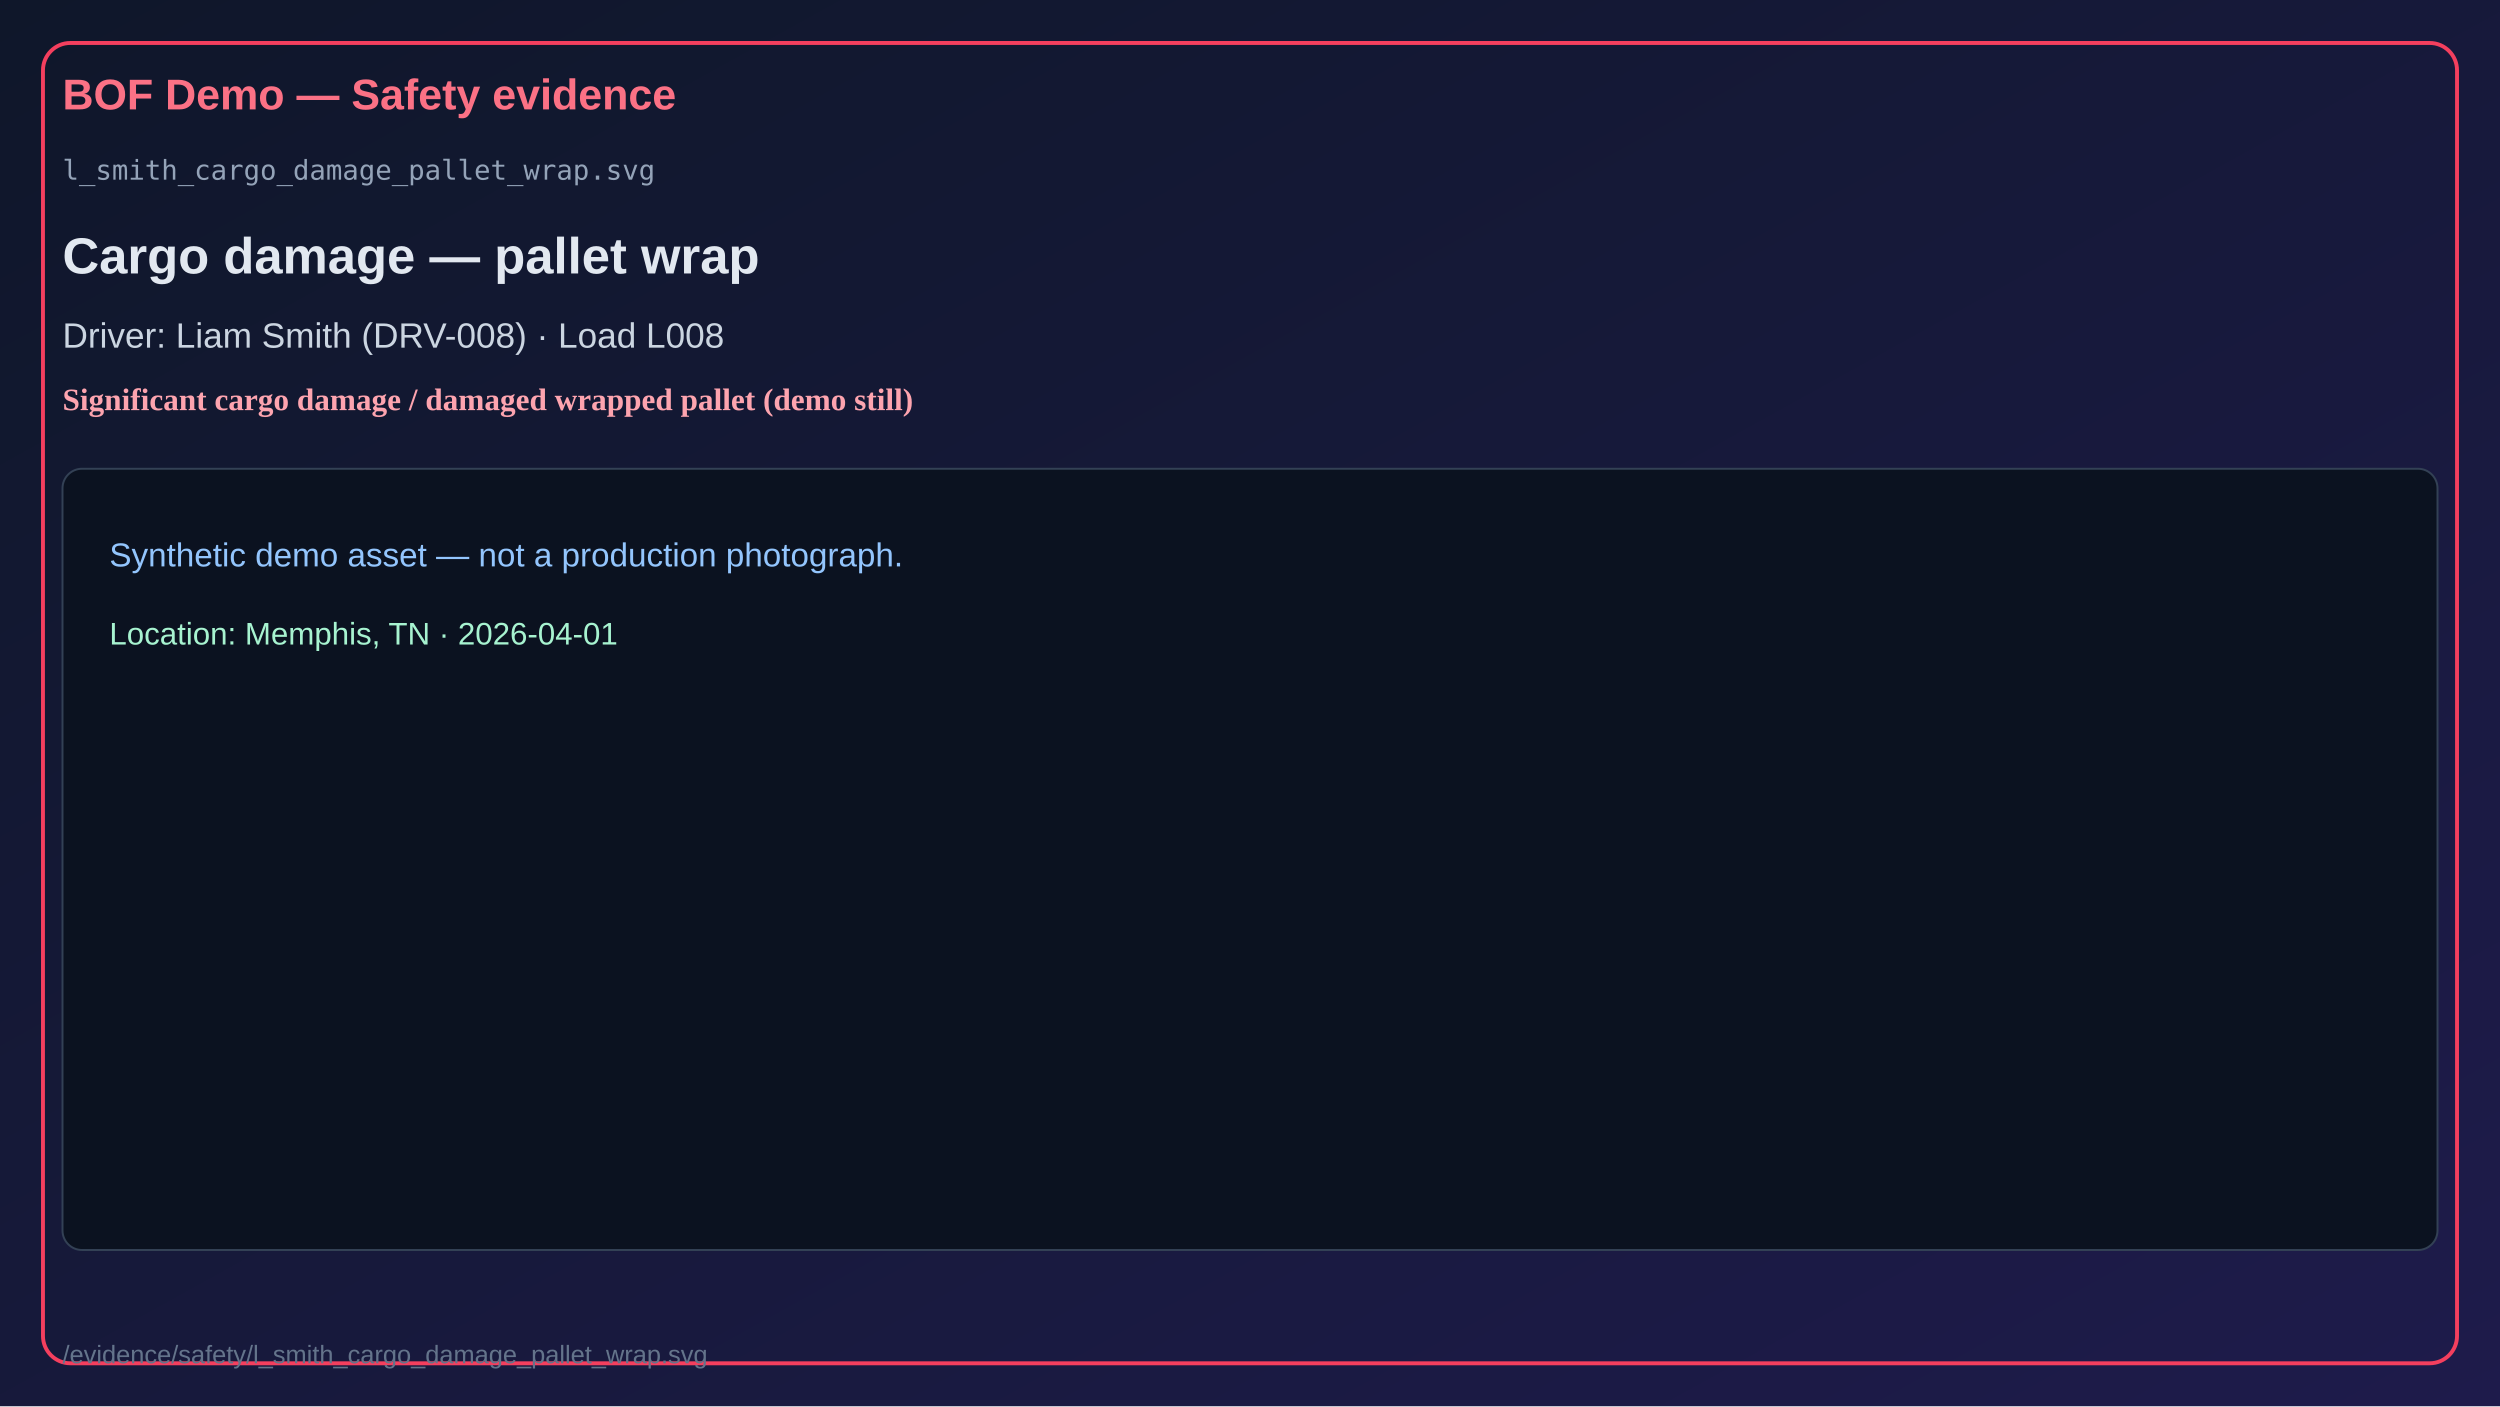
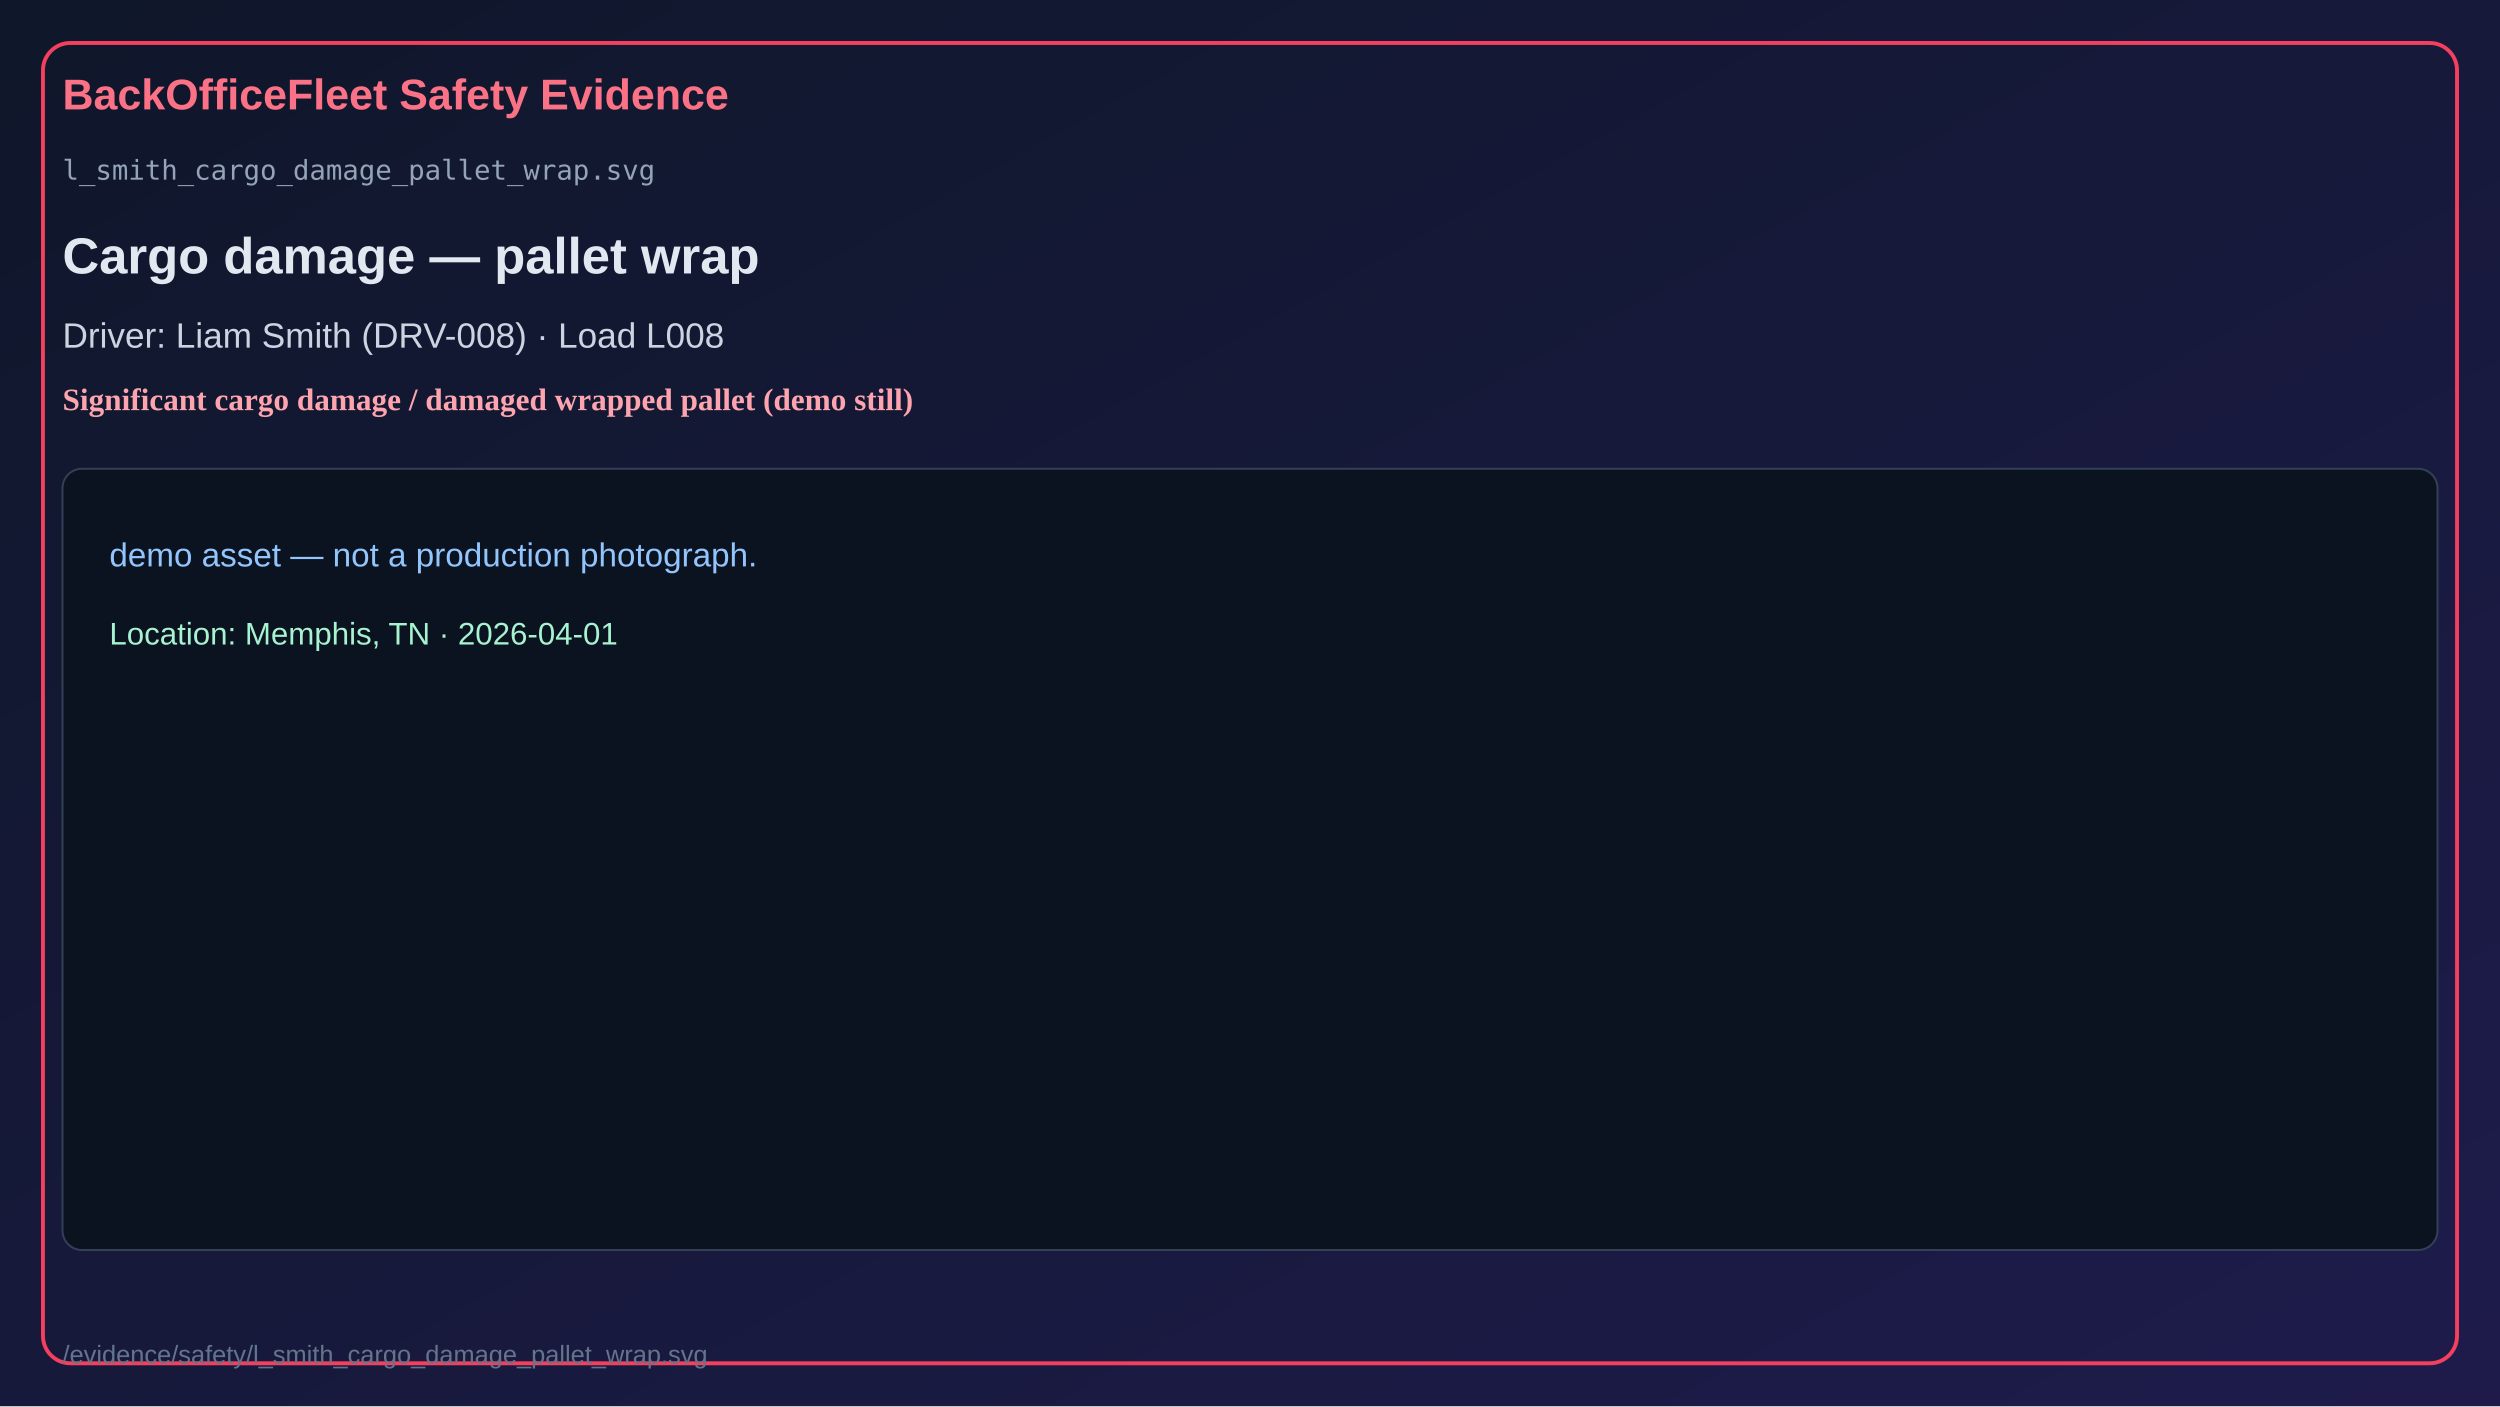
<svg xmlns="http://www.w3.org/2000/svg" width="1280" height="720" viewBox="0 0 1280 720">
  <defs>
    <linearGradient id="bg" x1="0" y1="0" x2="1" y2="1">
      <stop offset="0%" stop-color="#0f172a" />
      <stop offset="100%" stop-color="#1e1b4b" />
    </linearGradient>
  </defs>
  <rect width="1280" height="720" fill="url(#bg)" />
  <rect x="22" y="22" width="1236" height="676" rx="14" fill="none" stroke="#f43f5e" stroke-width="2" />
-   <text x="32" y="56" fill="#fb7185" font-size="22" font-family="Segoe UI, Arial" font-weight="700">BOF Demo — Safety evidence</text>
+   <text x="32" y="56" fill="#fb7185" font-size="22" font-family="Segoe UI, Arial" font-weight="700">BackOfficeFleet Safety Evidence</text>
  <text x="32" y="92" fill="#94a3b8" font-size="14" font-family="Consolas, monospace">l_smith_cargo_damage_pallet_wrap.svg</text>
  <text x="32" y="140" fill="#e2e8f0" font-size="26" font-family="Segoe UI, Arial" font-weight="600">Cargo damage — pallet wrap</text>
  <text x="32" y="178" fill="#cbd5e1" font-size="18" font-family="Segoe UI, Arial">Driver: Liam Smith (DRV-008) · Load L008</text>
  <text x="32" y="210" fill="#fda4af" font-size="16" font-weight="700">Significant cargo damage / damaged wrapped pallet (demo still)</text>
  <rect x="32" y="240" width="1216" height="400" rx="10" fill="#0b1220" stroke="#334155" />
-   <text x="56" y="290" fill="#93c5fd" font-size="17" font-family="Segoe UI, Arial">Synthetic demo asset — not a production photograph.</text>
+   <text x="56" y="290" fill="#93c5fd" font-size="17" font-family="Segoe UI, Arial">demo asset — not a production photograph.</text>
  <text x="56" y="330" fill="#a7f3d0" font-size="16" font-family="Segoe UI, Arial">Location: Memphis, TN · 2026-04-01</text>
  <text x="32" y="698" fill="#64748b" font-size="13" font-family="Segoe UI, Arial">/evidence/safety/l_smith_cargo_damage_pallet_wrap.svg</text>
</svg>
